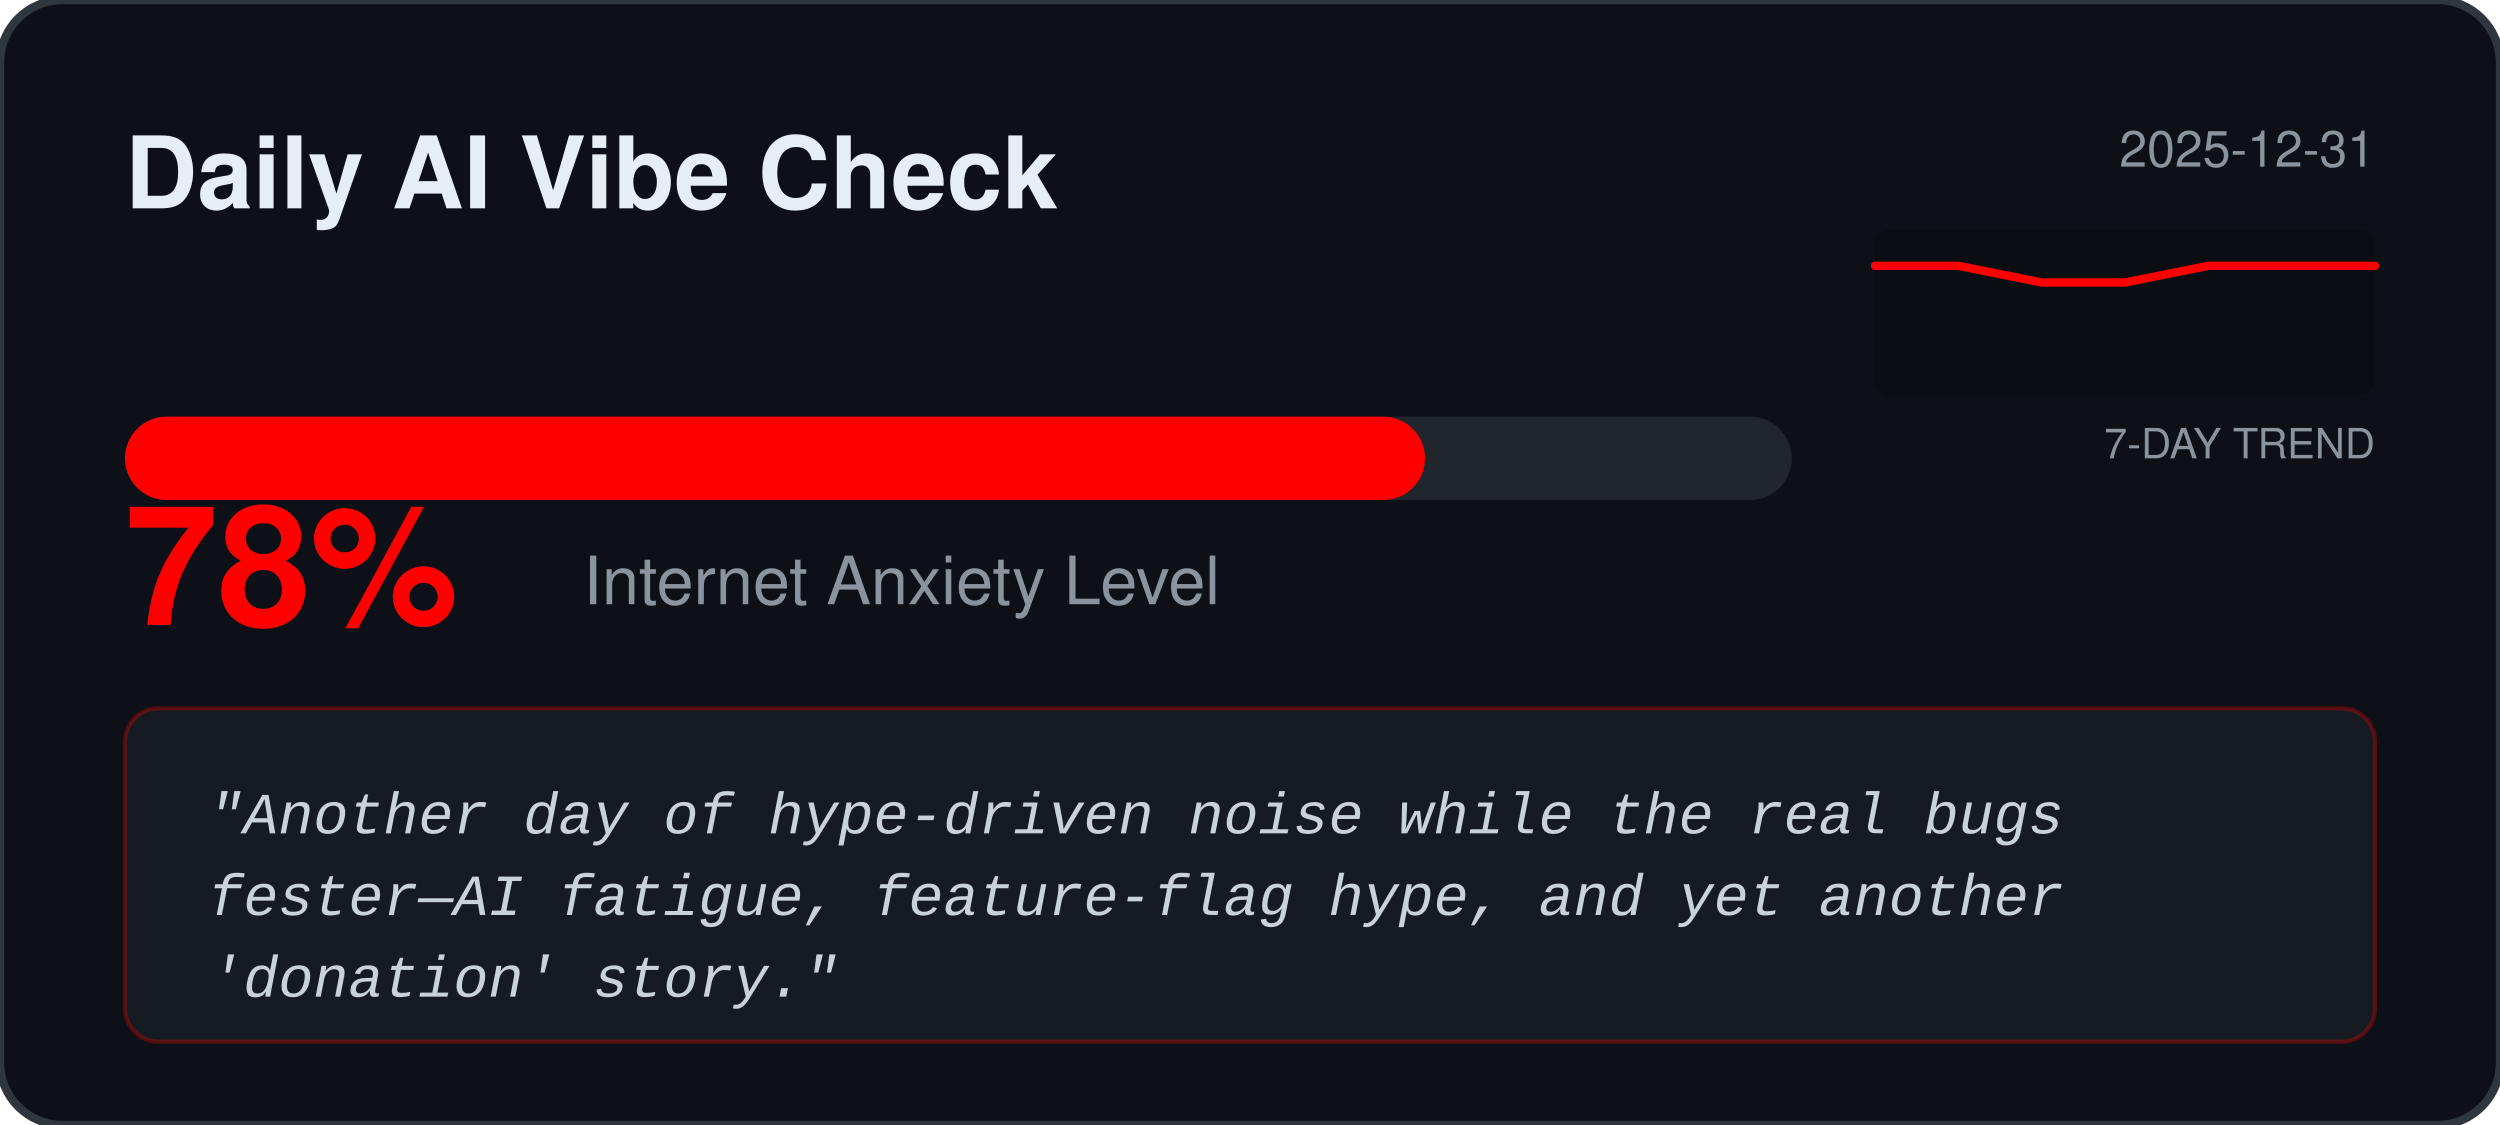
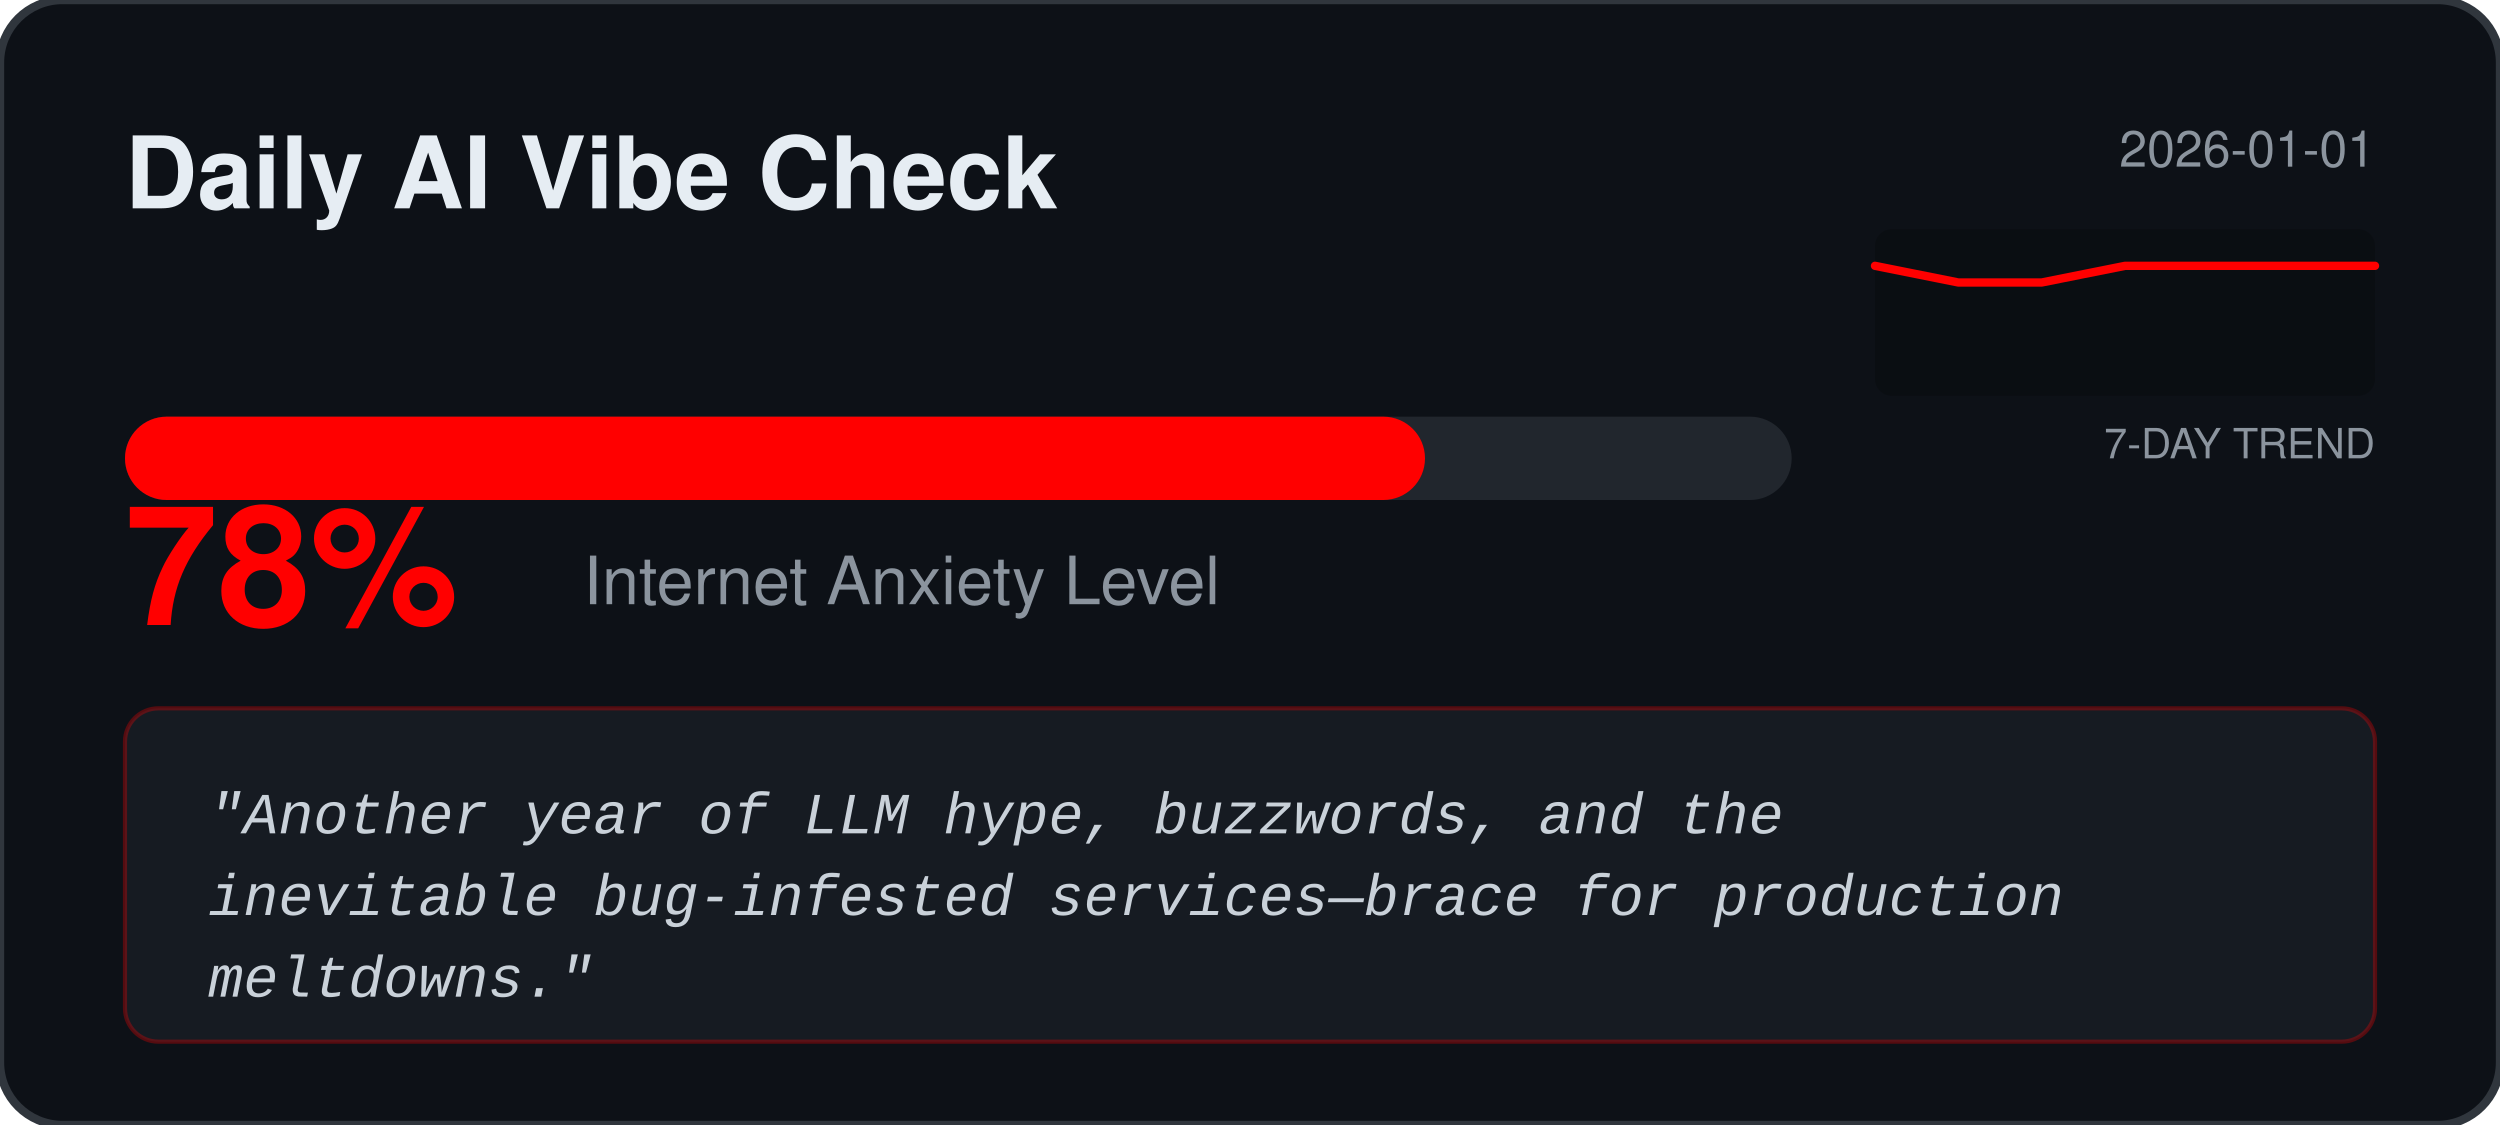
<svg xmlns="http://www.w3.org/2000/svg" width="600" height="270" viewBox="0 0 600 270" fill="none">
  <rect width="600" height="270" rx="15" fill="#0D1117" stroke="#30363D" stroke-width="2" />
  <text x="30" y="50" fill="#E6EDF3" font-family="Segoe UI, Helvetica, sans-serif" font-weight="bold" font-size="24">Daily AI Vibe Check</text>
-   <text x="570" y="40" fill="#8B949E" font-family="Segoe UI, Helvetica, sans-serif" font-size="12" text-anchor="end">2025-12-31</text>
+   <text x="570" y="40" fill="#8B949E" font-family="Segoe UI, Helvetica, sans-serif" font-size="12" text-anchor="end">2026-01-01</text>
  <rect x="450" y="55" width="120" height="40" fill="#000000" fill-opacity="0.2" rx="4" />
  <text x="570" y="110" fill="#8B949E" font-family="Segoe UI, Helvetica, sans-serif" font-size="10" text-anchor="end">7-DAY TREND</text>
-   <polyline points="450.0,63.8 470.0,63.8 490.0,67.8 510.0,67.8 530.0,63.8 550.0,63.8 570.0,63.8" fill="none" stroke="#FF0000" stroke-width="2" stroke-linecap="round" stroke-linejoin="round" />
+   <polyline points="450.0,63.8 470.0,67.8 490.0,67.8 510.0,63.8 530.0,63.8 550.0,63.8 570.0,63.8" fill="none" stroke="#FF0000" stroke-width="2" stroke-linecap="round" stroke-linejoin="round" />
  <rect x="30" y="100" width="400" height="20" rx="10" fill="#21262D" />
  <rect x="30" y="100" width="312.0" height="20" rx="10" fill="#FF0000" />
  <text x="30" y="150" fill="#FF0000" font-family="Segoe UI, Helvetica, sans-serif" font-weight="bold" font-size="40">78%</text>
  <text x="140" y="145" fill="#8B949E" font-family="Segoe UI, Helvetica, sans-serif" font-size="16">Internet Anxiety Level</text>
  <rect x="30" y="170" width="540" height="80" rx="8" fill="#161B22" stroke="#FF0000" stroke-opacity="0.3" />
  <text x="50" y="200" fill="#C9D1D9" font-family="Courier New, monospace" font-size="14" font-style="italic">
-     <tspan x="50" dy="0">"Another day of hype-driven noise while the real bugs</tspan>
-     <tspan x="50" dy="1.4em">fester—AI fatigue, feature‑flag hype, and yet another</tspan>
-     <tspan x="50" dy="1.4em">'donation' story."</tspan>
+     <tspan x="50" dy="0">"Another year of LLM hype, buzzwords, and the</tspan>
+     <tspan x="50" dy="1.4em">inevitable bug‑infested services—brace for production</tspan>
+     <tspan x="50" dy="1.4em">meltdowns."</tspan>
  </text>
</svg>
